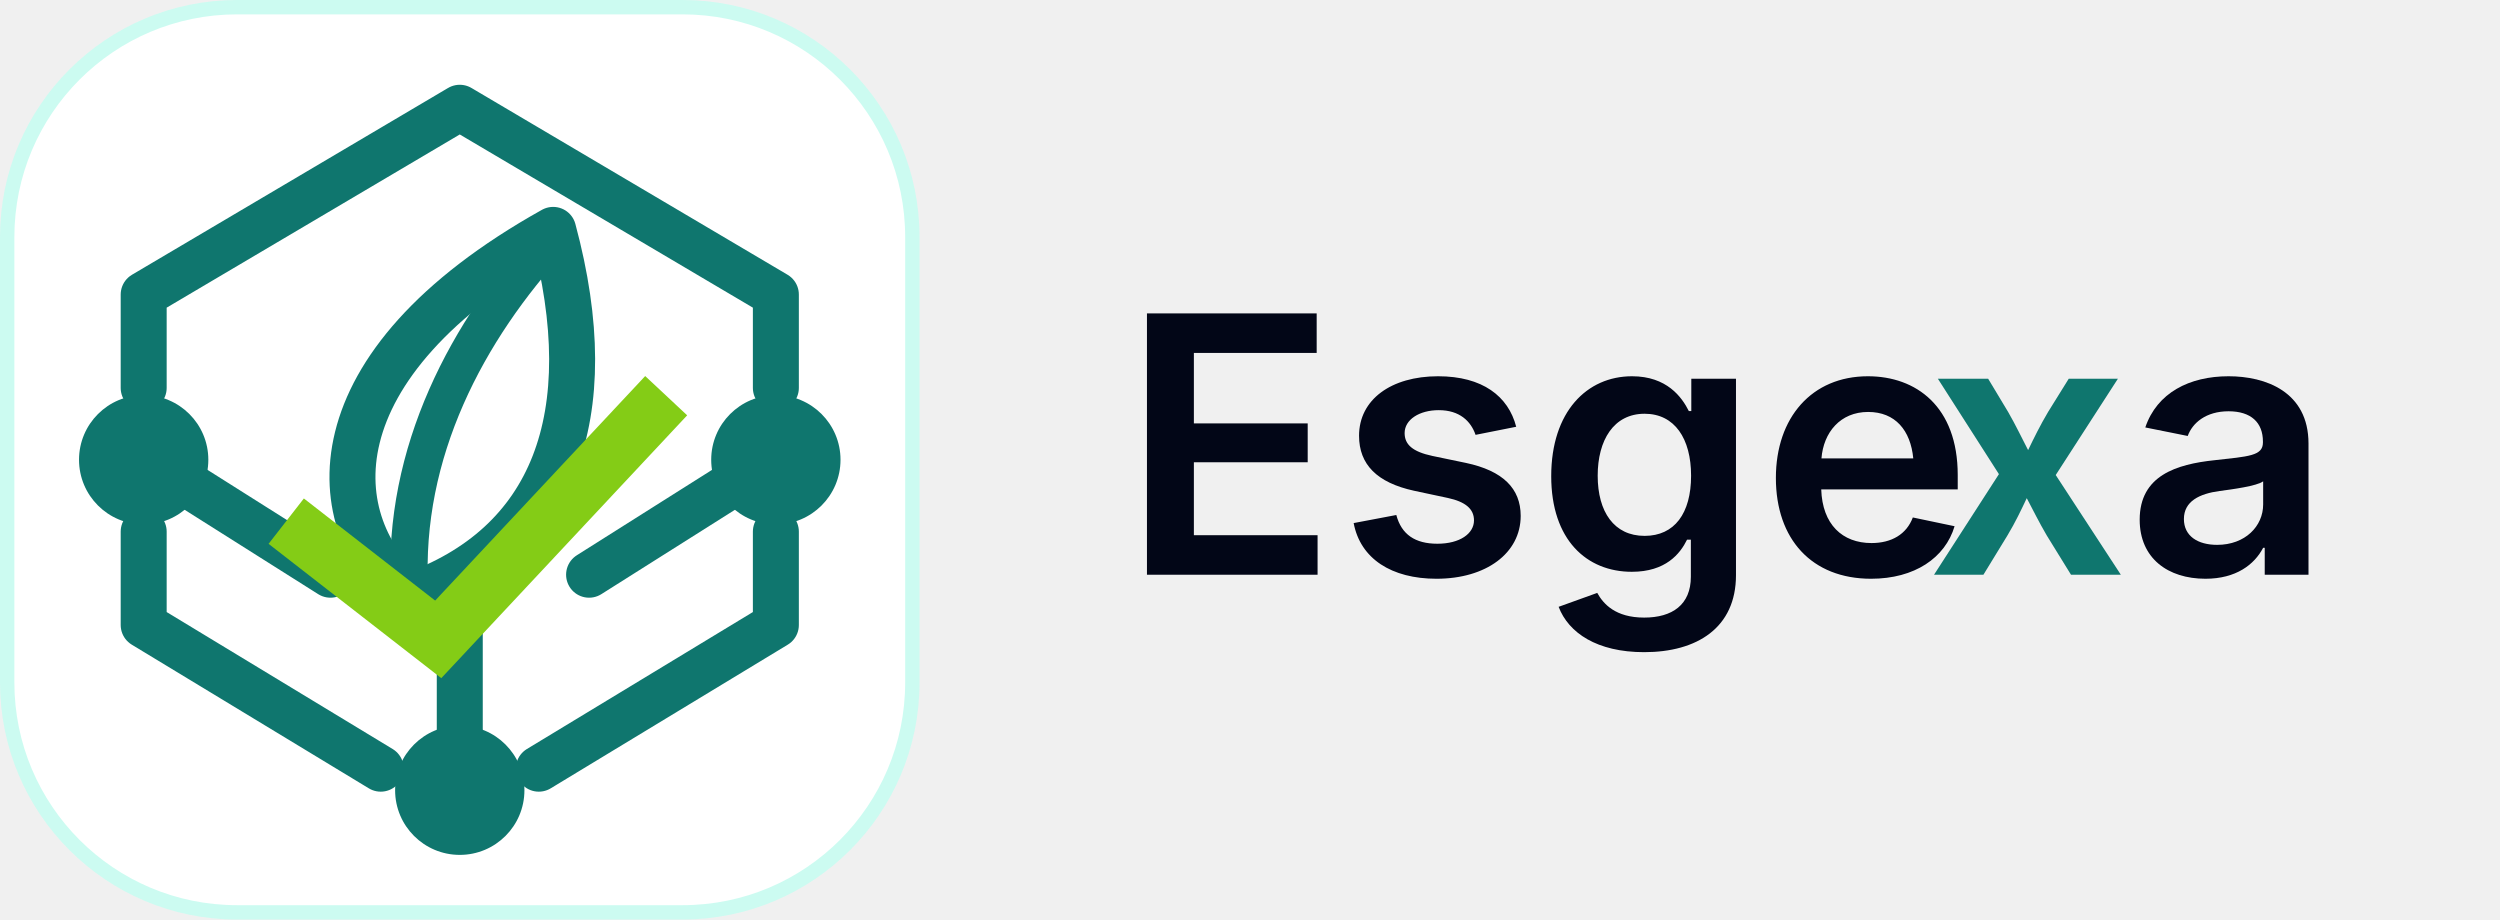
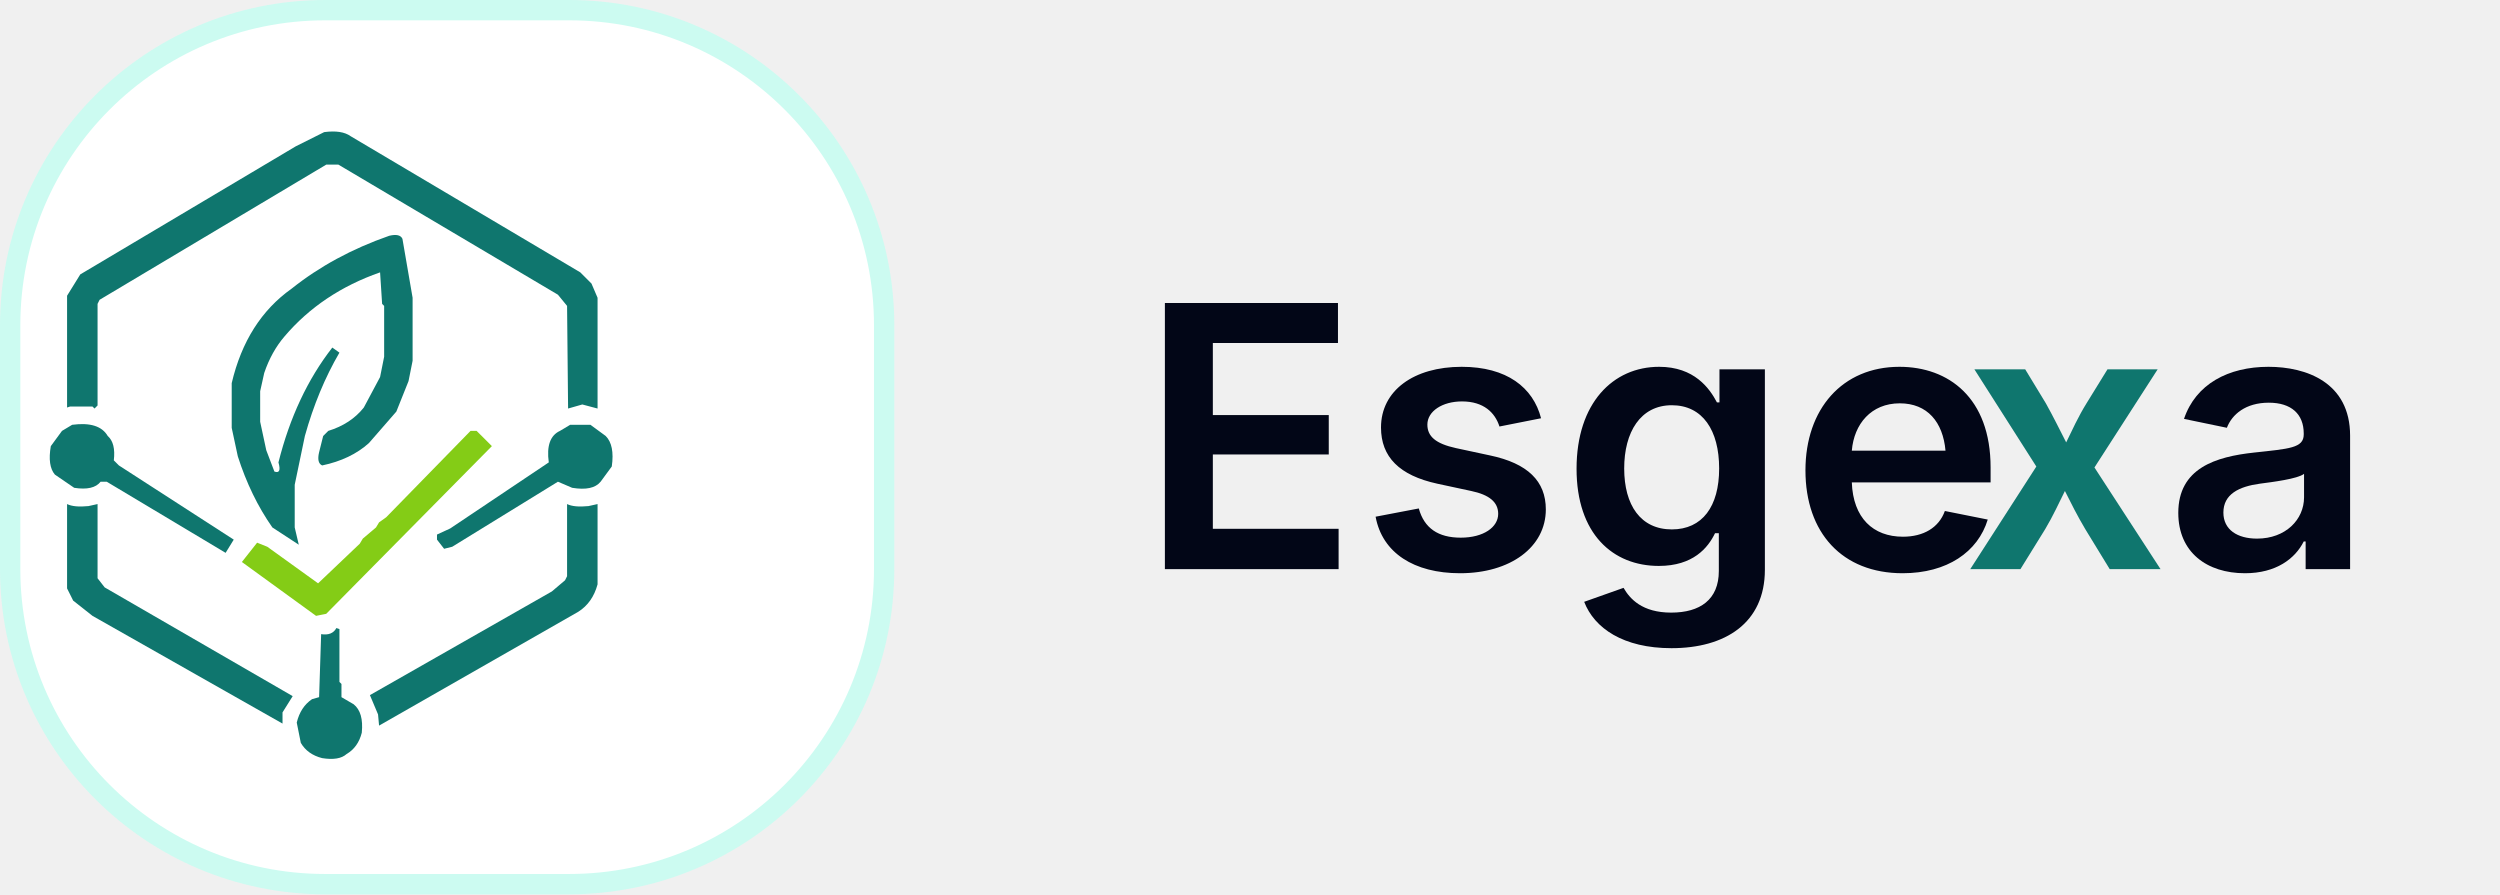
- <svg xmlns="http://www.w3.org/2000/svg" width="174" height="64" viewBox="0 0 174 64" fill="none">
-   <rect x="0.5" y="0.5" width="63" height="63" rx="16" fill="white" stroke="#CCFBF1" />
-   <g stroke="#0F766E" stroke-width="3.2" stroke-linecap="round" stroke-linejoin="round">
-     <path d="M32 7.5L54 20.5V27M54 37V43.5L37.5 53.5M26.5 53.5L10 43.5V37M10 27V20.5L32 7.5" />
-     <path d="M13.5 34L23 40M50.5 34L41 40M32 51V43.5" />
+ <svg xmlns="http://www.w3.org/2000/svg" width="123" height="44" viewBox="0 0 123 44" fill="none">
+   <rect x="0.5" y="0.5" width="43" height="43" rx="15.5" fill="white" stroke="#CCFBF1" />
+   <g transform="scale(0.1)">
+     <path fill="#0F766E" d="M159.5 65Q168.14 63.86 172.5 67L285.5 134 291 139.5 294 146.5V201L286.5 199 279.5 201 279 150.5 274.5 145 166.5 81H160.5L49 147.5 48 149.5V199.5L46.5 201 45.5 200H34.5L33 200.5V145.5L39.5 135 145.5 72 159.5 65Z" />
+     <path fill="#0F766E" d="M191.5 116Q196.75 114.75 198 117.5L203 146.5V177.5L201 187.5 195 202.5 181.5 218Q172.55 226.05 158.5 229 155.75 227.75 157 222.5L159 214.5 161.5 212Q172.59 208.59 179 200.5L187 185.5 189 175.5V150.5L188 149.5 187 134Q158.23 144.06 140 165.5 133.54 173.04 130 183.5L128 192.5V207.5L131 221.5 135 232Q138.67 233.35 137 227.5 145.33 194.33 163.5 171L167 173.5Q156.32 191.82 150 214.5L145 238.5V259.5L147 268 134 259.5Q123.3 244.2 117 224.5L114 210.5V188.5Q121.25 157.75 143.5 142 164.08 125.58 191.5 116Z" />
+     <path fill="#0F766E" d="M35.5 209Q48.77 207.23 53 214.5 57 218 56 226.5L58.5 229 115 265.5 111 272 52.5 237H49.5Q46 241.5 36.5 240L27 233.5Q23.33 229.17 25 219.5L30.5 212 35.5 209Z" />
+     <path fill="#0F766E" d="M280.5 209H290.5L298 214.5Q302.5 219 301 229.5L295.5 237Q291.69 241.69 281.5 240L274.5 237 222.5 269 218.5 270 215 265.5V263L221.5 260 270 227.5Q268.31 215.31 275.5 212L280.5 209Z" />
+     <path fill="#0F766E" d="M33 248Q36.45 249.7 43.5 249L48 248V284.5L51.5 289 144 342.5 139 350.5V356L45.5 303 36 295.5 33 289.5V248Z" />
+     <path fill="#0F766E" d="M279 248Q282.45 249.7 289.5 249L294 248V287.5Q291.55 296.55 284.5 301L186.5 357 186 351.5 182 342 271.5 291 278 285.5 279 283.5V248Z" />
+     <path fill="#0F766E" d="M165.5 309 167 309.5V335.5L168 336.5V343L174 346.5Q179 350.5 178 360.5 176.18 367.68 170.5 371 166.83 374.33 158.5 373 151.32 371.18 148 365.5L146 355.5Q147.85 347.85 153.5 344L157 343 158 312Q163.42 312.86 165.5 309Z" />
+     <path fill="#84CC16" d="M231.5 212H234.5L242 219.5 160.5 302 155.5 303 119 276.5 126.5 267 131.5 269 156.5 287 177 267.5 178.5 265 185 259.5 186.5 257 190 254.5 231.5 212Z" />
  </g>
-   <g fill="#0F766E">
-     <circle cx="10" cy="32" r="4.5" />
-     <circle cx="54" cy="32" r="4.5" />
-     <circle cx="32" cy="55" r="4.5" />
-   </g>
-   <path d="M28.5 41.5C22.5 36.5 21.5 25.5 38.5 16C42 29 38.5 38 28.5 41.5Z" stroke="#0F766E" stroke-width="3.2" stroke-linecap="round" stroke-linejoin="round" />
-   <path d="M28.5 41C28 31.5 32.5 23 38.5 16.5" stroke="#0F766E" stroke-width="2.6" stroke-linecap="round" />
-   <path d="M21.5 37.5L30.5 44.5L45 29" stroke="#84CC16" stroke-width="4" stroke-linecap="square" stroke-linejoin="miter" />
-   <text x="78" y="40" fill="#020617" font-family="Geist, Inter, system-ui, sans-serif" font-size="25" font-weight="600">Esge</text>
-   <text x="134" y="40" fill="#0F766E" font-family="Geist, Inter, system-ui, sans-serif" font-size="25" font-weight="600">x</text>
-   <text x="148" y="40" fill="#020617" font-family="Geist, Inter, system-ui, sans-serif" font-size="25" font-weight="600">a</text>
+   <text x="56" y="28" fill="#020617" font-family="Geist, Inter, system-ui, sans-serif" font-size="18" font-weight="600">Esge</text>
+   <text x="96.5" y="28" fill="#0F766E" font-family="Geist, Inter, system-ui, sans-serif" font-size="18" font-weight="600">x</text>
+   <text x="106.5" y="28" fill="#020617" font-family="Geist, Inter, system-ui, sans-serif" font-size="18" font-weight="600">a</text>
</svg>
